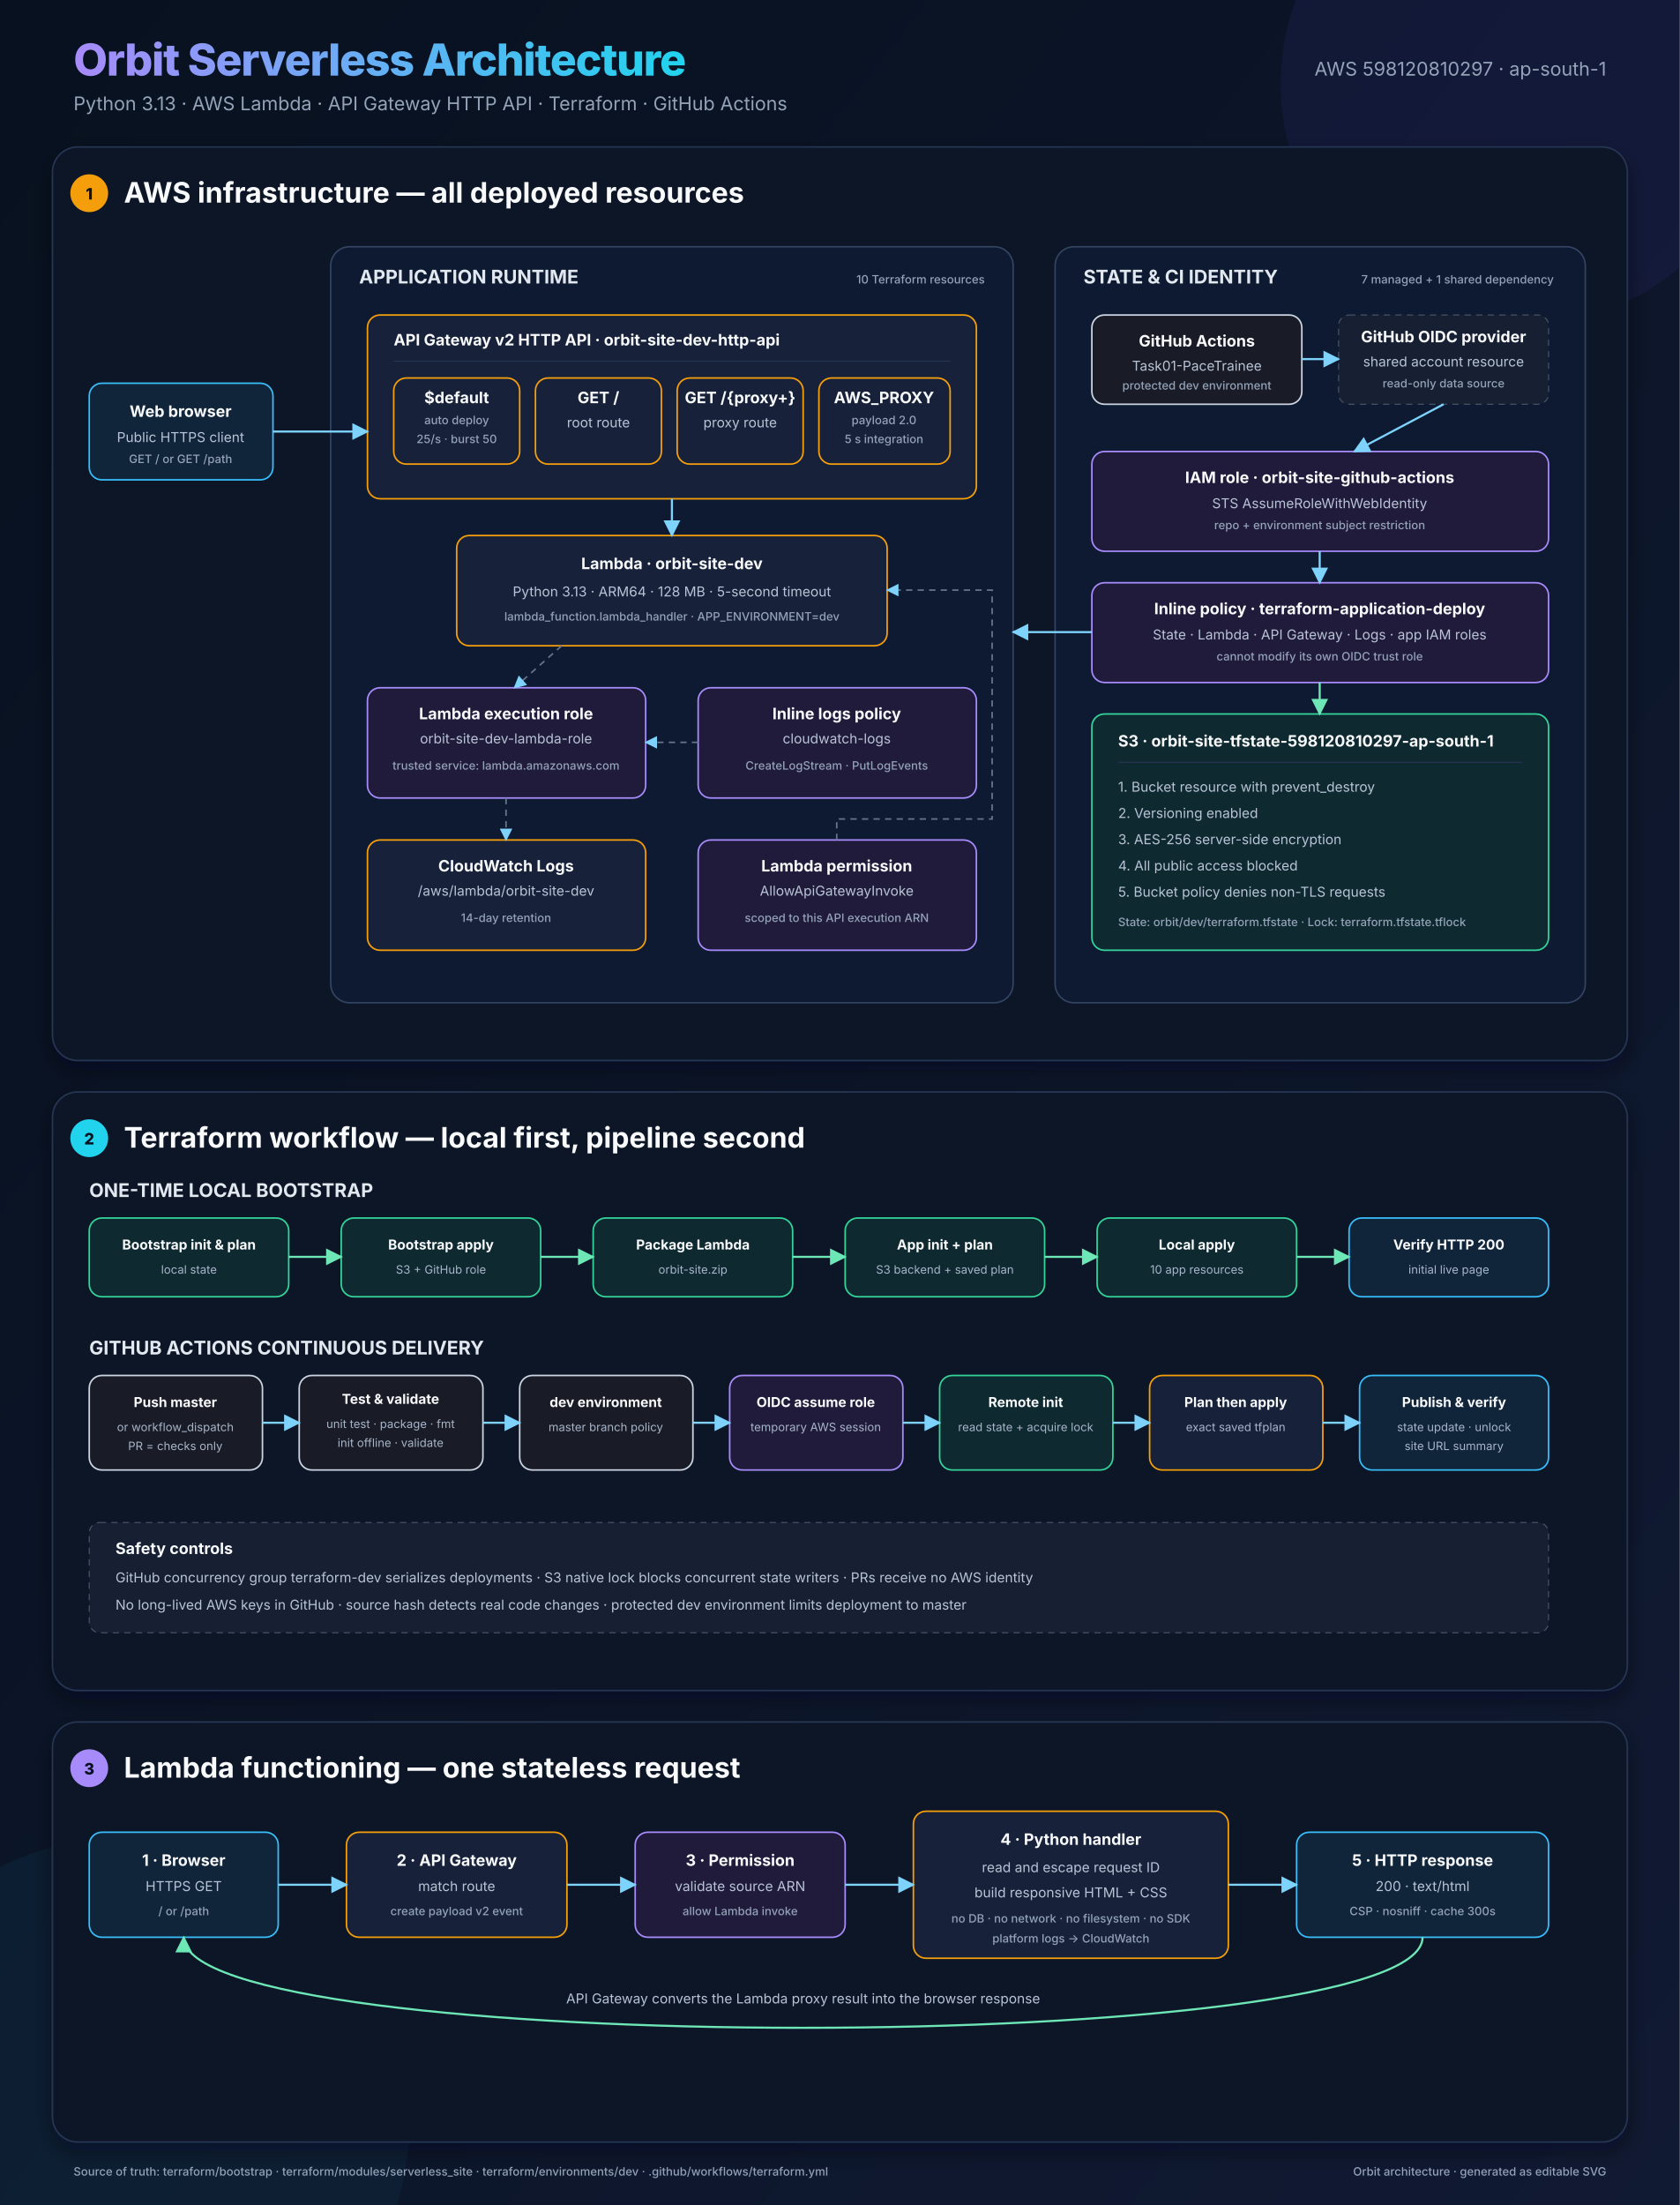
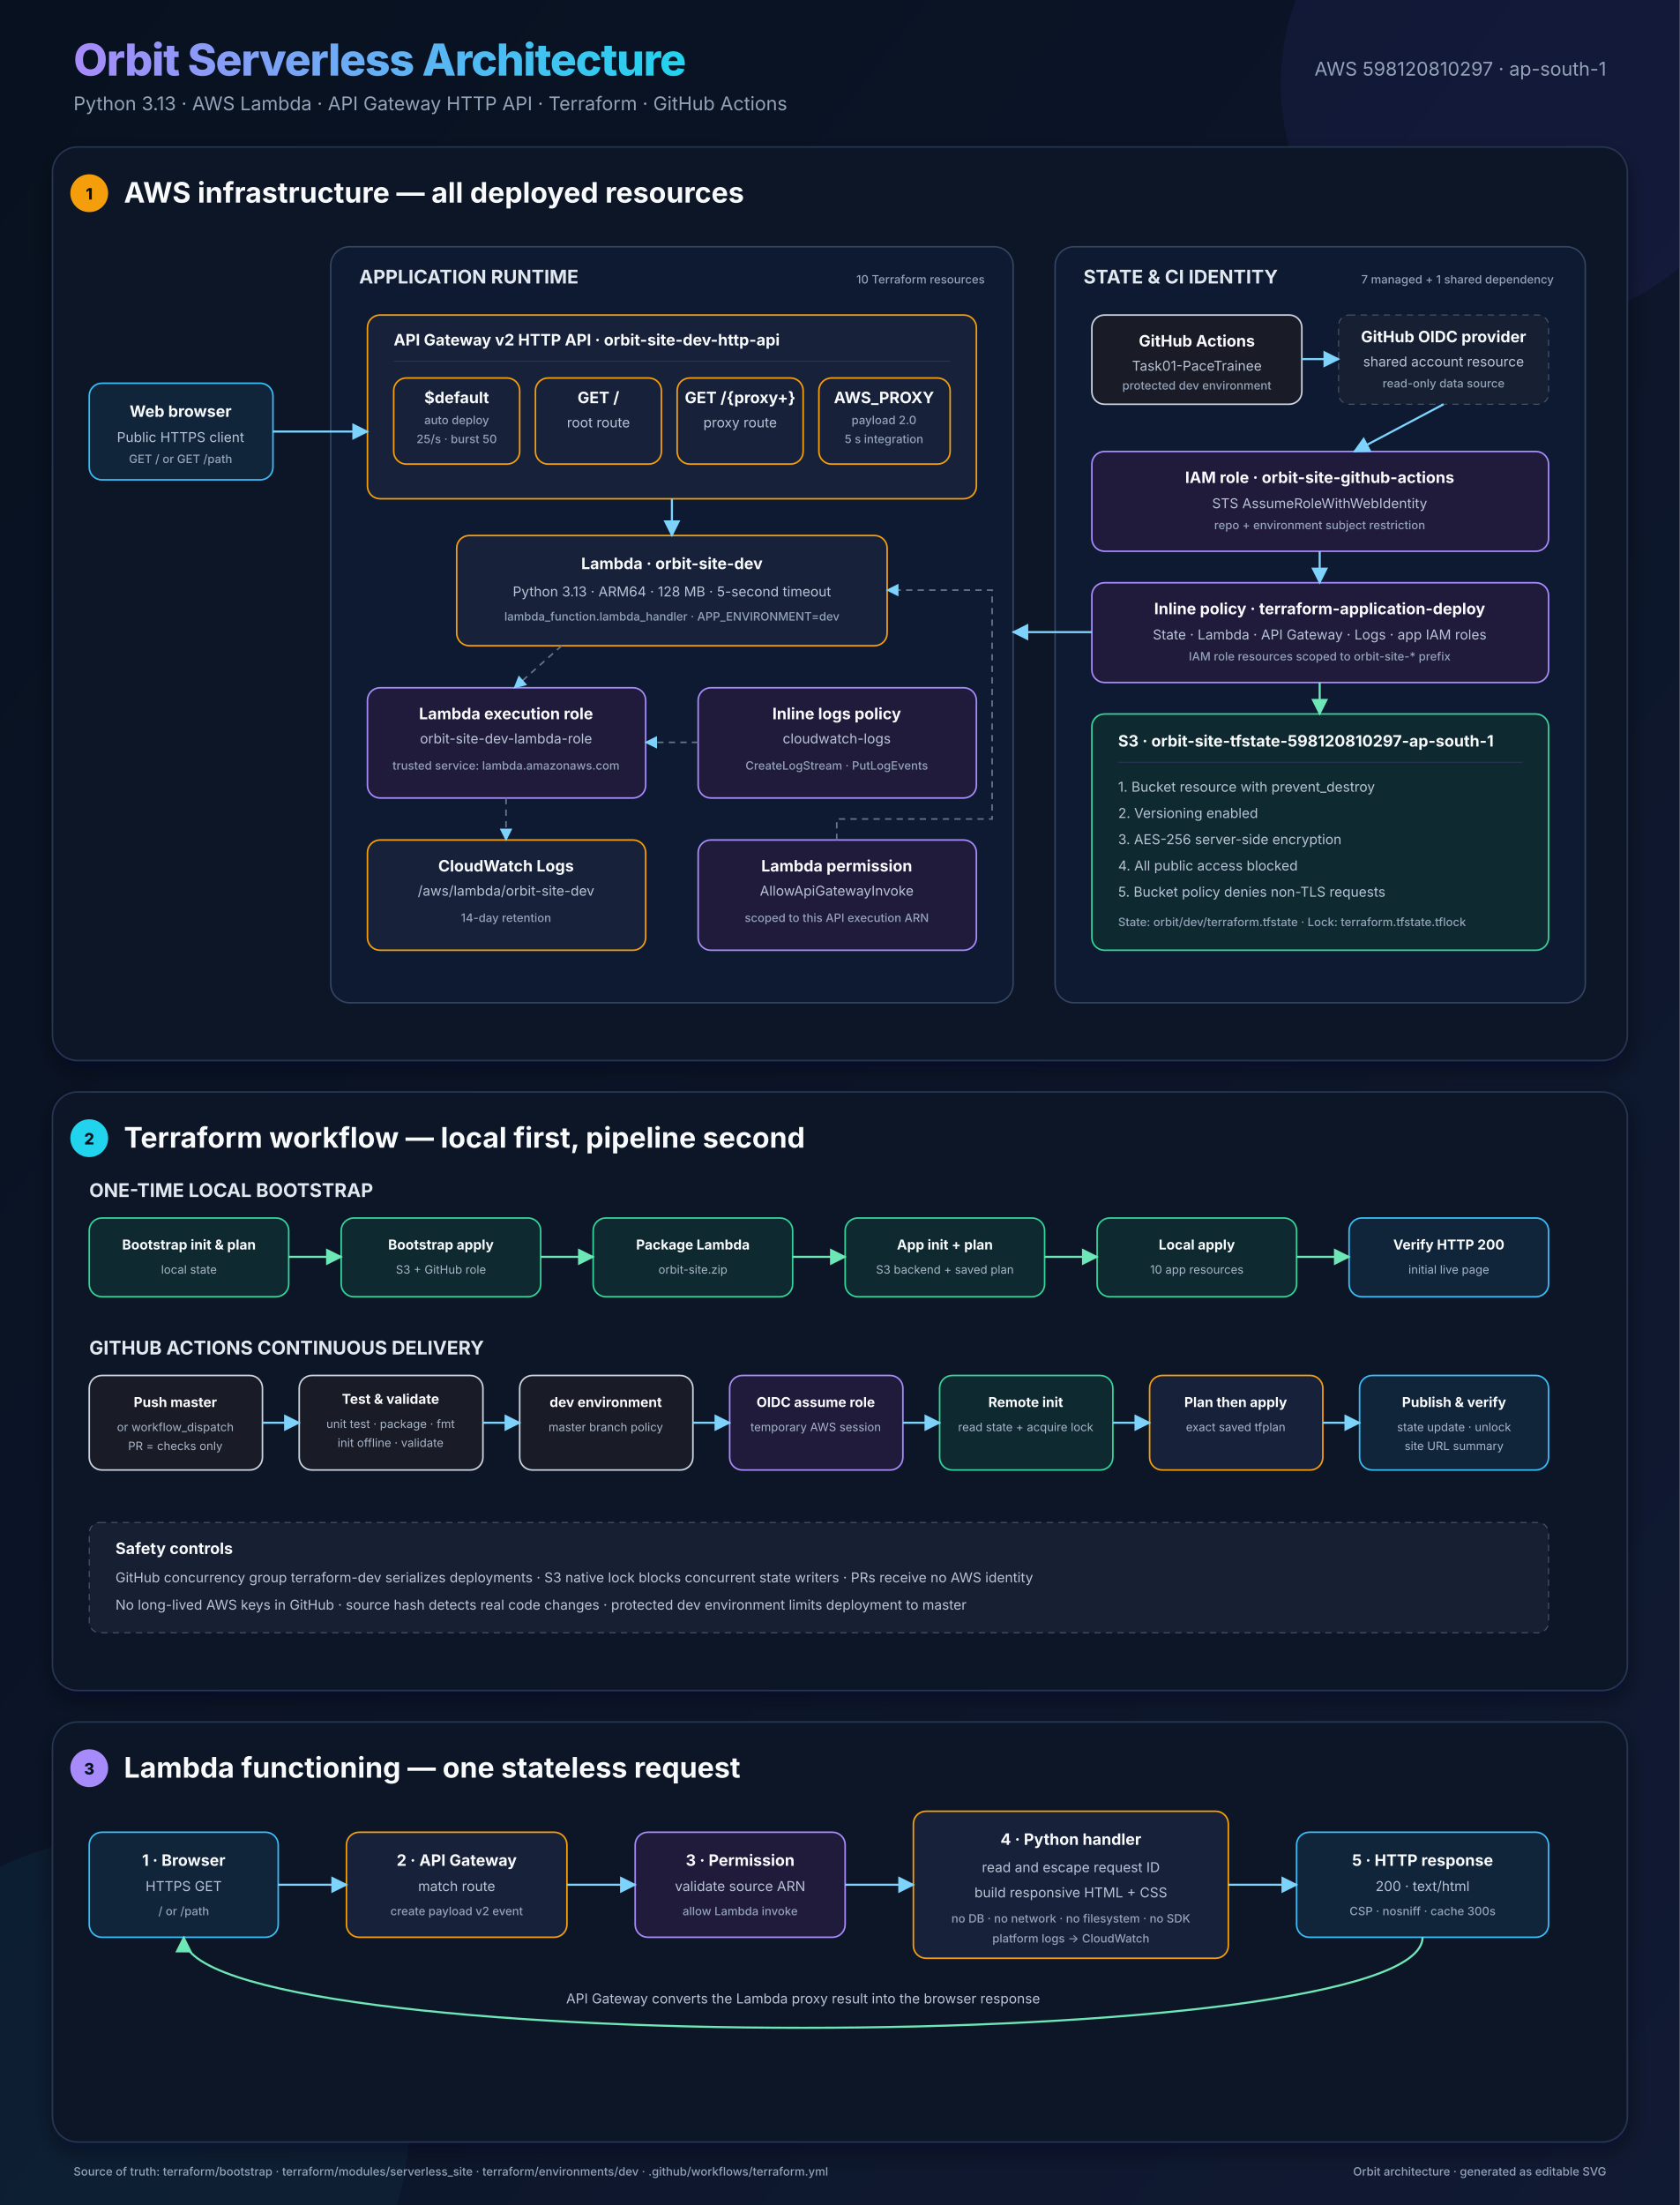
<svg xmlns="http://www.w3.org/2000/svg" width="1600" height="2100" viewBox="0 0 1600 2100" role="img" aria-labelledby="title desc">
  <defs>
    <linearGradient id="background" x1="0" y1="0" x2="1" y2="1">
      <stop offset="0" stop-color="#07111f" />
      <stop offset="1" stop-color="#111a33" />
    </linearGradient>
    <linearGradient id="titleGradient" x1="0" y1="0" x2="1" y2="0">
      <stop offset="0" stop-color="#a78bfa" />
      <stop offset="1" stop-color="#22d3ee" />
    </linearGradient>
    <filter id="shadow" x="-20%" y="-20%" width="140%" height="140%">
      <feDropShadow dx="0" dy="8" stdDeviation="10" flood-color="#020617" flood-opacity="0.45" />
    </filter>
    <marker id="arrow" viewBox="0 0 10 10" refX="9" refY="5" markerWidth="8" markerHeight="8" orient="auto-start-reverse">
      <path d="M 0 0 L 10 5 L 0 10 z" fill="#7dd3fc" />
    </marker>
    <marker id="arrowGreen" viewBox="0 0 10 10" refX="9" refY="5" markerWidth="8" markerHeight="8" orient="auto-start-reverse">
      <path d="M 0 0 L 10 5 L 0 10 z" fill="#6ee7b7" />
    </marker>
    <style>
      .title { font: 800 42px Inter, Segoe UI, sans-serif; fill: url(#titleGradient); letter-spacing: -1px; }
      .subtitle { font: 400 18px Inter, Segoe UI, sans-serif; fill: #94a3b8; }
      .section-title { font: 700 27px Inter, Segoe UI, sans-serif; fill: #f8fafc; }
      .section-no { font: 800 15px Inter, Segoe UI, sans-serif; fill: #07111f; }
      .group-title { font: 700 18px Inter, Segoe UI, sans-serif; fill: #e2e8f0; }
      .box-title { font: 700 15px Inter, Segoe UI, sans-serif; fill: #f8fafc; }
      .box-text { font: 400 13px Inter, Segoe UI, sans-serif; fill: #b8c4d6; }
      .tiny { font: 500 11px Inter, Segoe UI, sans-serif; fill: #94a3b8; }
      .step { font: 700 13px Inter, Segoe UI, sans-serif; fill: #f8fafc; }
      .step-sub { font: 400 11px Inter, Segoe UI, sans-serif; fill: #a8b6ca; }
      .panel { fill: #0b1528; stroke: #263451; stroke-width: 1.5; rx: 24; }
      .group { fill: #0d1a31; stroke: #344563; stroke-width: 1.4; rx: 18; }
      .aws { fill: #17223a; stroke: #f59e0b; stroke-width: 1.5; rx: 12; }
      .iam { fill: #201a3b; stroke: #a78bfa; stroke-width: 1.5; rx: 12; }
      .state { fill: #0f2931; stroke: #34d399; stroke-width: 1.5; rx: 12; }
      .github { fill: #191c26; stroke: #cbd5e1; stroke-width: 1.5; rx: 12; }
      .external { fill: #10243a; stroke: #38bdf8; stroke-width: 1.5; rx: 12; }
      .note { fill: #172033; stroke: #475569; stroke-width: 1; stroke-dasharray: 6 5; rx: 10; }
      .flow { fill: none; stroke: #7dd3fc; stroke-width: 2; marker-end: url(#arrow); }
      .flow-green { fill: none; stroke: #6ee7b7; stroke-width: 2; marker-end: url(#arrowGreen); }
      .flow-dash { fill: none; stroke: #64748b; stroke-width: 1.5; stroke-dasharray: 6 5; marker-end: url(#arrow); }
      .divider { stroke: #263451; stroke-width: 1; }
    </style>
  </defs>
  <rect width="1600" height="2100" fill="url(#background)" />
  <circle cx="1450" cy="80" r="230" fill="#312e81" opacity="0.18" />
  <circle cx="120" cy="2020" r="270" fill="#164e63" opacity="0.16" />
  <text x="70" y="72" class="title">Orbit Serverless Architecture</text>
  <text x="70" y="105" class="subtitle">Python 3.13 · AWS Lambda · API Gateway HTTP API · Terraform · GitHub Actions</text>
  <text x="1530" y="72" class="subtitle" text-anchor="end">AWS 598120810297 · ap-south-1</text>
  <rect x="50" y="140" width="1500" height="870" class="panel" filter="url(#shadow)" />
  <circle cx="85" cy="184" r="18" fill="#f59e0b" />
  <text x="85" y="190" class="section-no" text-anchor="middle">1</text>
  <text x="118" y="193" class="section-title">AWS infrastructure — all deployed resources</text>
  <rect x="85" y="365" width="175" height="92" class="external" />
  <text x="172" y="397" class="box-title" text-anchor="middle">Web browser</text>
  <text x="172" y="421" class="box-text" text-anchor="middle">Public HTTPS client</text>
  <text x="172" y="441" class="tiny" text-anchor="middle">GET / or GET /path</text>
  <rect x="315" y="235" width="650" height="720" class="group" />
  <text x="342" y="270" class="group-title">APPLICATION RUNTIME</text>
  <text x="938" y="270" class="tiny" text-anchor="end">10 Terraform resources</text>
  <rect x="350" y="300" width="580" height="175" class="aws" />
  <text x="375" y="329" class="box-title">API Gateway v2 HTTP API · orbit-site-dev-http-api</text>
  <line x1="375" y1="344" x2="905" y2="344" class="divider" />
  <rect x="375" y="360" width="120" height="82" class="aws" />
  <text x="435" y="384" class="box-title" text-anchor="middle">$default</text>
  <text x="435" y="404" class="tiny" text-anchor="middle">auto deploy</text>
  <text x="435" y="422" class="tiny" text-anchor="middle">25/s · burst 50</text>
  <rect x="510" y="360" width="120" height="82" class="aws" />
  <text x="570" y="384" class="box-title" text-anchor="middle">GET /</text>
  <text x="570" y="407" class="box-text" text-anchor="middle">root route</text>
  <rect x="645" y="360" width="120" height="82" class="aws" />
  <text x="705" y="384" class="box-title" text-anchor="middle">GET /{proxy+}</text>
  <text x="705" y="407" class="box-text" text-anchor="middle">proxy route</text>
  <rect x="780" y="360" width="125" height="82" class="aws" />
  <text x="842" y="384" class="box-title" text-anchor="middle">AWS_PROXY</text>
  <text x="842" y="404" class="tiny" text-anchor="middle">payload 2.0</text>
  <text x="842" y="422" class="tiny" text-anchor="middle">5 s integration</text>
  <rect x="435" y="510" width="410" height="105" class="aws" />
  <text x="640" y="542" class="box-title" text-anchor="middle">Lambda · orbit-site-dev</text>
  <text x="640" y="568" class="box-text" text-anchor="middle">Python 3.13 · ARM64 · 128 MB · 5-second timeout</text>
  <text x="640" y="591" class="tiny" text-anchor="middle">lambda_function.lambda_handler · APP_ENVIRONMENT=dev</text>
  <rect x="350" y="655" width="265" height="105" class="iam" />
  <text x="482" y="685" class="box-title" text-anchor="middle">Lambda execution role</text>
  <text x="482" y="708" class="box-text" text-anchor="middle">orbit-site-dev-lambda-role</text>
  <text x="482" y="733" class="tiny" text-anchor="middle">trusted service: lambda.amazonaws.com</text>
  <rect x="665" y="655" width="265" height="105" class="iam" />
  <text x="797" y="685" class="box-title" text-anchor="middle">Inline logs policy</text>
  <text x="797" y="708" class="box-text" text-anchor="middle">cloudwatch-logs</text>
  <text x="797" y="733" class="tiny" text-anchor="middle">CreateLogStream · PutLogEvents</text>
  <rect x="350" y="800" width="265" height="105" class="aws" />
  <text x="482" y="830" class="box-title" text-anchor="middle">CloudWatch Logs</text>
  <text x="482" y="853" class="box-text" text-anchor="middle">/aws/lambda/orbit-site-dev</text>
  <text x="482" y="878" class="tiny" text-anchor="middle">14-day retention</text>
  <rect x="665" y="800" width="265" height="105" class="iam" />
  <text x="797" y="830" class="box-title" text-anchor="middle">Lambda permission</text>
  <text x="797" y="853" class="box-text" text-anchor="middle">AllowApiGatewayInvoke</text>
  <text x="797" y="878" class="tiny" text-anchor="middle">scoped to this API execution ARN</text>
  <path d="M260 411 H350" class="flow" />
  <path d="M640 475 V510" class="flow" />
  <path d="M535 615 L490 655" class="flow-dash" />
  <path d="M665 707 H615" class="flow-dash" />
  <path d="M482 760 V800" class="flow-dash" />
  <path d="M797 800 V780 H945 V562 H845" class="flow-dash" />
  <rect x="1005" y="235" width="505" height="720" class="group" />
  <text x="1032" y="270" class="group-title">STATE &amp; CI IDENTITY</text>
  <text x="1480" y="270" class="tiny" text-anchor="end">7 managed + 1 shared dependency</text>
  <rect x="1040" y="300" width="200" height="85" class="github" />
  <text x="1140" y="330" class="box-title" text-anchor="middle">GitHub Actions</text>
  <text x="1140" y="353" class="box-text" text-anchor="middle">Task01-PaceTrainee</text>
  <text x="1140" y="371" class="tiny" text-anchor="middle">protected dev environment</text>
  <rect x="1275" y="300" width="200" height="85" class="note" />
  <text x="1375" y="326" class="box-title" text-anchor="middle">GitHub OIDC provider</text>
  <text x="1375" y="349" class="box-text" text-anchor="middle">shared account resource</text>
  <text x="1375" y="369" class="tiny" text-anchor="middle">read-only data source</text>
  <rect x="1040" y="430" width="435" height="95" class="iam" />
  <text x="1257" y="460" class="box-title" text-anchor="middle">IAM role · orbit-site-github-actions</text>
  <text x="1257" y="484" class="box-text" text-anchor="middle">STS AssumeRoleWithWebIdentity</text>
  <text x="1257" y="504" class="tiny" text-anchor="middle">repo + environment subject restriction</text>
  <rect x="1040" y="555" width="435" height="95" class="iam" />
  <text x="1257" y="585" class="box-title" text-anchor="middle">Inline policy · terraform-application-deploy</text>
  <text x="1257" y="609" class="box-text" text-anchor="middle">State · Lambda · API Gateway · Logs · app IAM roles</text>
-   <text x="1257" y="629" class="tiny" text-anchor="middle">cannot modify its own OIDC trust role</text>
+   <text x="1257" y="629" class="tiny" text-anchor="middle">IAM role resources scoped to orbit-site-* prefix</text>
  <rect x="1040" y="680" width="435" height="225" class="state" />
  <text x="1065" y="711" class="box-title">S3 · orbit-site-tfstate-598120810297-ap-south-1</text>
  <line x1="1065" y1="726" x2="1450" y2="726" class="divider" />
  <text x="1065" y="754" class="box-text">1. Bucket resource with prevent_destroy</text>
  <text x="1065" y="779" class="box-text">2. Versioning enabled</text>
  <text x="1065" y="804" class="box-text">3. AES-256 server-side encryption</text>
  <text x="1065" y="829" class="box-text">4. All public access blocked</text>
  <text x="1065" y="854" class="box-text">5. Bucket policy denies non-TLS requests</text>
  <text x="1065" y="882" class="tiny">State: orbit/dev/terraform.tfstate · Lock: terraform.tfstate.tflock</text>
  <path d="M1240 342 H1275" class="flow" />
  <path d="M1375 385 L1290 430" class="flow" />
  <path d="M1257 525 V555" class="flow" />
  <path d="M1257 650 V680" class="flow-green" />
  <path d="M1040 602 H965" class="flow" />
  <rect x="50" y="1040" width="1500" height="570" class="panel" filter="url(#shadow)" />
  <circle cx="85" cy="1084" r="18" fill="#22d3ee" />
  <text x="85" y="1090" class="section-no" text-anchor="middle">2</text>
  <text x="118" y="1093" class="section-title">Terraform workflow — local first, pipeline second</text>
  <text x="85" y="1140" class="group-title">ONE-TIME LOCAL BOOTSTRAP</text>
  <g>
    <rect x="85" y="1160" width="190" height="75" class="state" />
    <text x="180" y="1190" class="step" text-anchor="middle">Bootstrap init &amp; plan</text>
    <text x="180" y="1213" class="step-sub" text-anchor="middle">local state</text>
    <rect x="325" y="1160" width="190" height="75" class="state" />
    <text x="420" y="1190" class="step" text-anchor="middle">Bootstrap apply</text>
    <text x="420" y="1213" class="step-sub" text-anchor="middle">S3 + GitHub role</text>
    <rect x="565" y="1160" width="190" height="75" class="state" />
    <text x="660" y="1190" class="step" text-anchor="middle">Package Lambda</text>
    <text x="660" y="1213" class="step-sub" text-anchor="middle">orbit-site.zip</text>
    <rect x="805" y="1160" width="190" height="75" class="state" />
    <text x="900" y="1190" class="step" text-anchor="middle">App init + plan</text>
    <text x="900" y="1213" class="step-sub" text-anchor="middle">S3 backend + saved plan</text>
    <rect x="1045" y="1160" width="190" height="75" class="state" />
    <text x="1140" y="1190" class="step" text-anchor="middle">Local apply</text>
    <text x="1140" y="1213" class="step-sub" text-anchor="middle">10 app resources</text>
    <rect x="1285" y="1160" width="190" height="75" class="external" />
    <text x="1380" y="1190" class="step" text-anchor="middle">Verify HTTP 200</text>
    <text x="1380" y="1213" class="step-sub" text-anchor="middle">initial live page</text>
    <path d="M275 1197 H325" class="flow-green" />
    <path d="M515 1197 H565" class="flow-green" />
    <path d="M755 1197 H805" class="flow-green" />
    <path d="M995 1197 H1045" class="flow-green" />
    <path d="M1235 1197 H1285" class="flow-green" />
  </g>
  <text x="85" y="1290" class="group-title">GITHUB ACTIONS CONTINUOUS DELIVERY</text>
  <g>
    <rect x="85" y="1310" width="165" height="90" class="github" />
    <text x="167" y="1340" class="step" text-anchor="middle">Push master</text>
    <text x="167" y="1363" class="step-sub" text-anchor="middle">or workflow_dispatch</text>
    <text x="167" y="1381" class="step-sub" text-anchor="middle">PR = checks only</text>
    <rect x="285" y="1310" width="175" height="90" class="github" />
    <text x="372" y="1337" class="step" text-anchor="middle">Test &amp; validate</text>
    <text x="372" y="1360" class="step-sub" text-anchor="middle">unit test · package · fmt</text>
    <text x="372" y="1378" class="step-sub" text-anchor="middle">init offline · validate</text>
    <rect x="495" y="1310" width="165" height="90" class="github" />
    <text x="577" y="1340" class="step" text-anchor="middle">dev environment</text>
    <text x="577" y="1363" class="step-sub" text-anchor="middle">master branch policy</text>
    <rect x="695" y="1310" width="165" height="90" class="iam" />
    <text x="777" y="1340" class="step" text-anchor="middle">OIDC assume role</text>
    <text x="777" y="1363" class="step-sub" text-anchor="middle">temporary AWS session</text>
    <rect x="895" y="1310" width="165" height="90" class="state" />
    <text x="977" y="1340" class="step" text-anchor="middle">Remote init</text>
    <text x="977" y="1363" class="step-sub" text-anchor="middle">read state + acquire lock</text>
    <rect x="1095" y="1310" width="165" height="90" class="aws" />
    <text x="1177" y="1340" class="step" text-anchor="middle">Plan then apply</text>
    <text x="1177" y="1363" class="step-sub" text-anchor="middle">exact saved tfplan</text>
    <rect x="1295" y="1310" width="180" height="90" class="external" />
    <text x="1385" y="1340" class="step" text-anchor="middle">Publish &amp; verify</text>
    <text x="1385" y="1363" class="step-sub" text-anchor="middle">state update · unlock</text>
    <text x="1385" y="1381" class="step-sub" text-anchor="middle">site URL summary</text>
    <path d="M250 1355 H285" class="flow" />
    <path d="M460 1355 H495" class="flow" />
    <path d="M660 1355 H695" class="flow" />
    <path d="M860 1355 H895" class="flow" />
    <path d="M1060 1355 H1095" class="flow" />
    <path d="M1260 1355 H1295" class="flow" />
  </g>
  <rect x="85" y="1450" width="1390" height="105" class="note" />
  <text x="110" y="1480" class="box-title">Safety controls</text>
  <text x="110" y="1507" class="box-text">GitHub concurrency group terraform-dev serializes deployments · S3 native lock blocks concurrent state writers · PRs receive no AWS identity</text>
  <text x="110" y="1533" class="box-text">No long-lived AWS keys in GitHub · source hash detects real code changes · protected dev environment limits deployment to master</text>
  <rect x="50" y="1640" width="1500" height="400" class="panel" filter="url(#shadow)" />
  <circle cx="85" cy="1684" r="18" fill="#a78bfa" />
  <text x="85" y="1690" class="section-no" text-anchor="middle">3</text>
  <text x="118" y="1693" class="section-title">Lambda functioning — one stateless request</text>
  <rect x="85" y="1745" width="180" height="100" class="external" />
  <text x="175" y="1777" class="box-title" text-anchor="middle">1 · Browser</text>
  <text x="175" y="1801" class="box-text" text-anchor="middle">HTTPS GET</text>
  <text x="175" y="1824" class="tiny" text-anchor="middle">/ or /path</text>
  <rect x="330" y="1745" width="210" height="100" class="aws" />
  <text x="435" y="1777" class="box-title" text-anchor="middle">2 · API Gateway</text>
  <text x="435" y="1801" class="box-text" text-anchor="middle">match route</text>
  <text x="435" y="1824" class="tiny" text-anchor="middle">create payload v2 event</text>
  <rect x="605" y="1745" width="200" height="100" class="iam" />
  <text x="705" y="1777" class="box-title" text-anchor="middle">3 · Permission</text>
  <text x="705" y="1801" class="box-text" text-anchor="middle">validate source ARN</text>
  <text x="705" y="1824" class="tiny" text-anchor="middle">allow Lambda invoke</text>
  <rect x="870" y="1725" width="300" height="140" class="aws" />
  <text x="1020" y="1757" class="box-title" text-anchor="middle">4 · Python handler</text>
  <text x="1020" y="1783" class="box-text" text-anchor="middle">read and escape request ID</text>
  <text x="1020" y="1807" class="box-text" text-anchor="middle">build responsive HTML + CSS</text>
  <text x="1020" y="1831" class="tiny" text-anchor="middle">no DB · no network · no filesystem · no SDK</text>
  <text x="1020" y="1850" class="tiny" text-anchor="middle">platform logs → CloudWatch</text>
  <rect x="1235" y="1745" width="240" height="100" class="external" />
  <text x="1355" y="1777" class="box-title" text-anchor="middle">5 · HTTP response</text>
  <text x="1355" y="1801" class="box-text" text-anchor="middle">200 · text/html</text>
  <text x="1355" y="1824" class="tiny" text-anchor="middle">CSP · nosniff · cache 300s</text>
  <path d="M265 1795 H330" class="flow" />
  <path d="M540 1795 H605" class="flow" />
  <path d="M805 1795 H870" class="flow" />
  <path d="M1170 1795 H1235" class="flow" />
  <path d="M1355 1845 C1355 1960 175 1960 175 1845" class="flow-green" />
  <text x="765" y="1908" class="box-text" text-anchor="middle">API Gateway converts the Lambda proxy result into the browser response</text>
  <text x="70" y="2072" class="tiny">Source of truth: terraform/bootstrap · terraform/modules/serverless_site · terraform/environments/dev · .github/workflows/terraform.yml</text>
  <text x="1530" y="2072" class="tiny" text-anchor="end">Orbit architecture · generated as editable SVG</text>
</svg>
